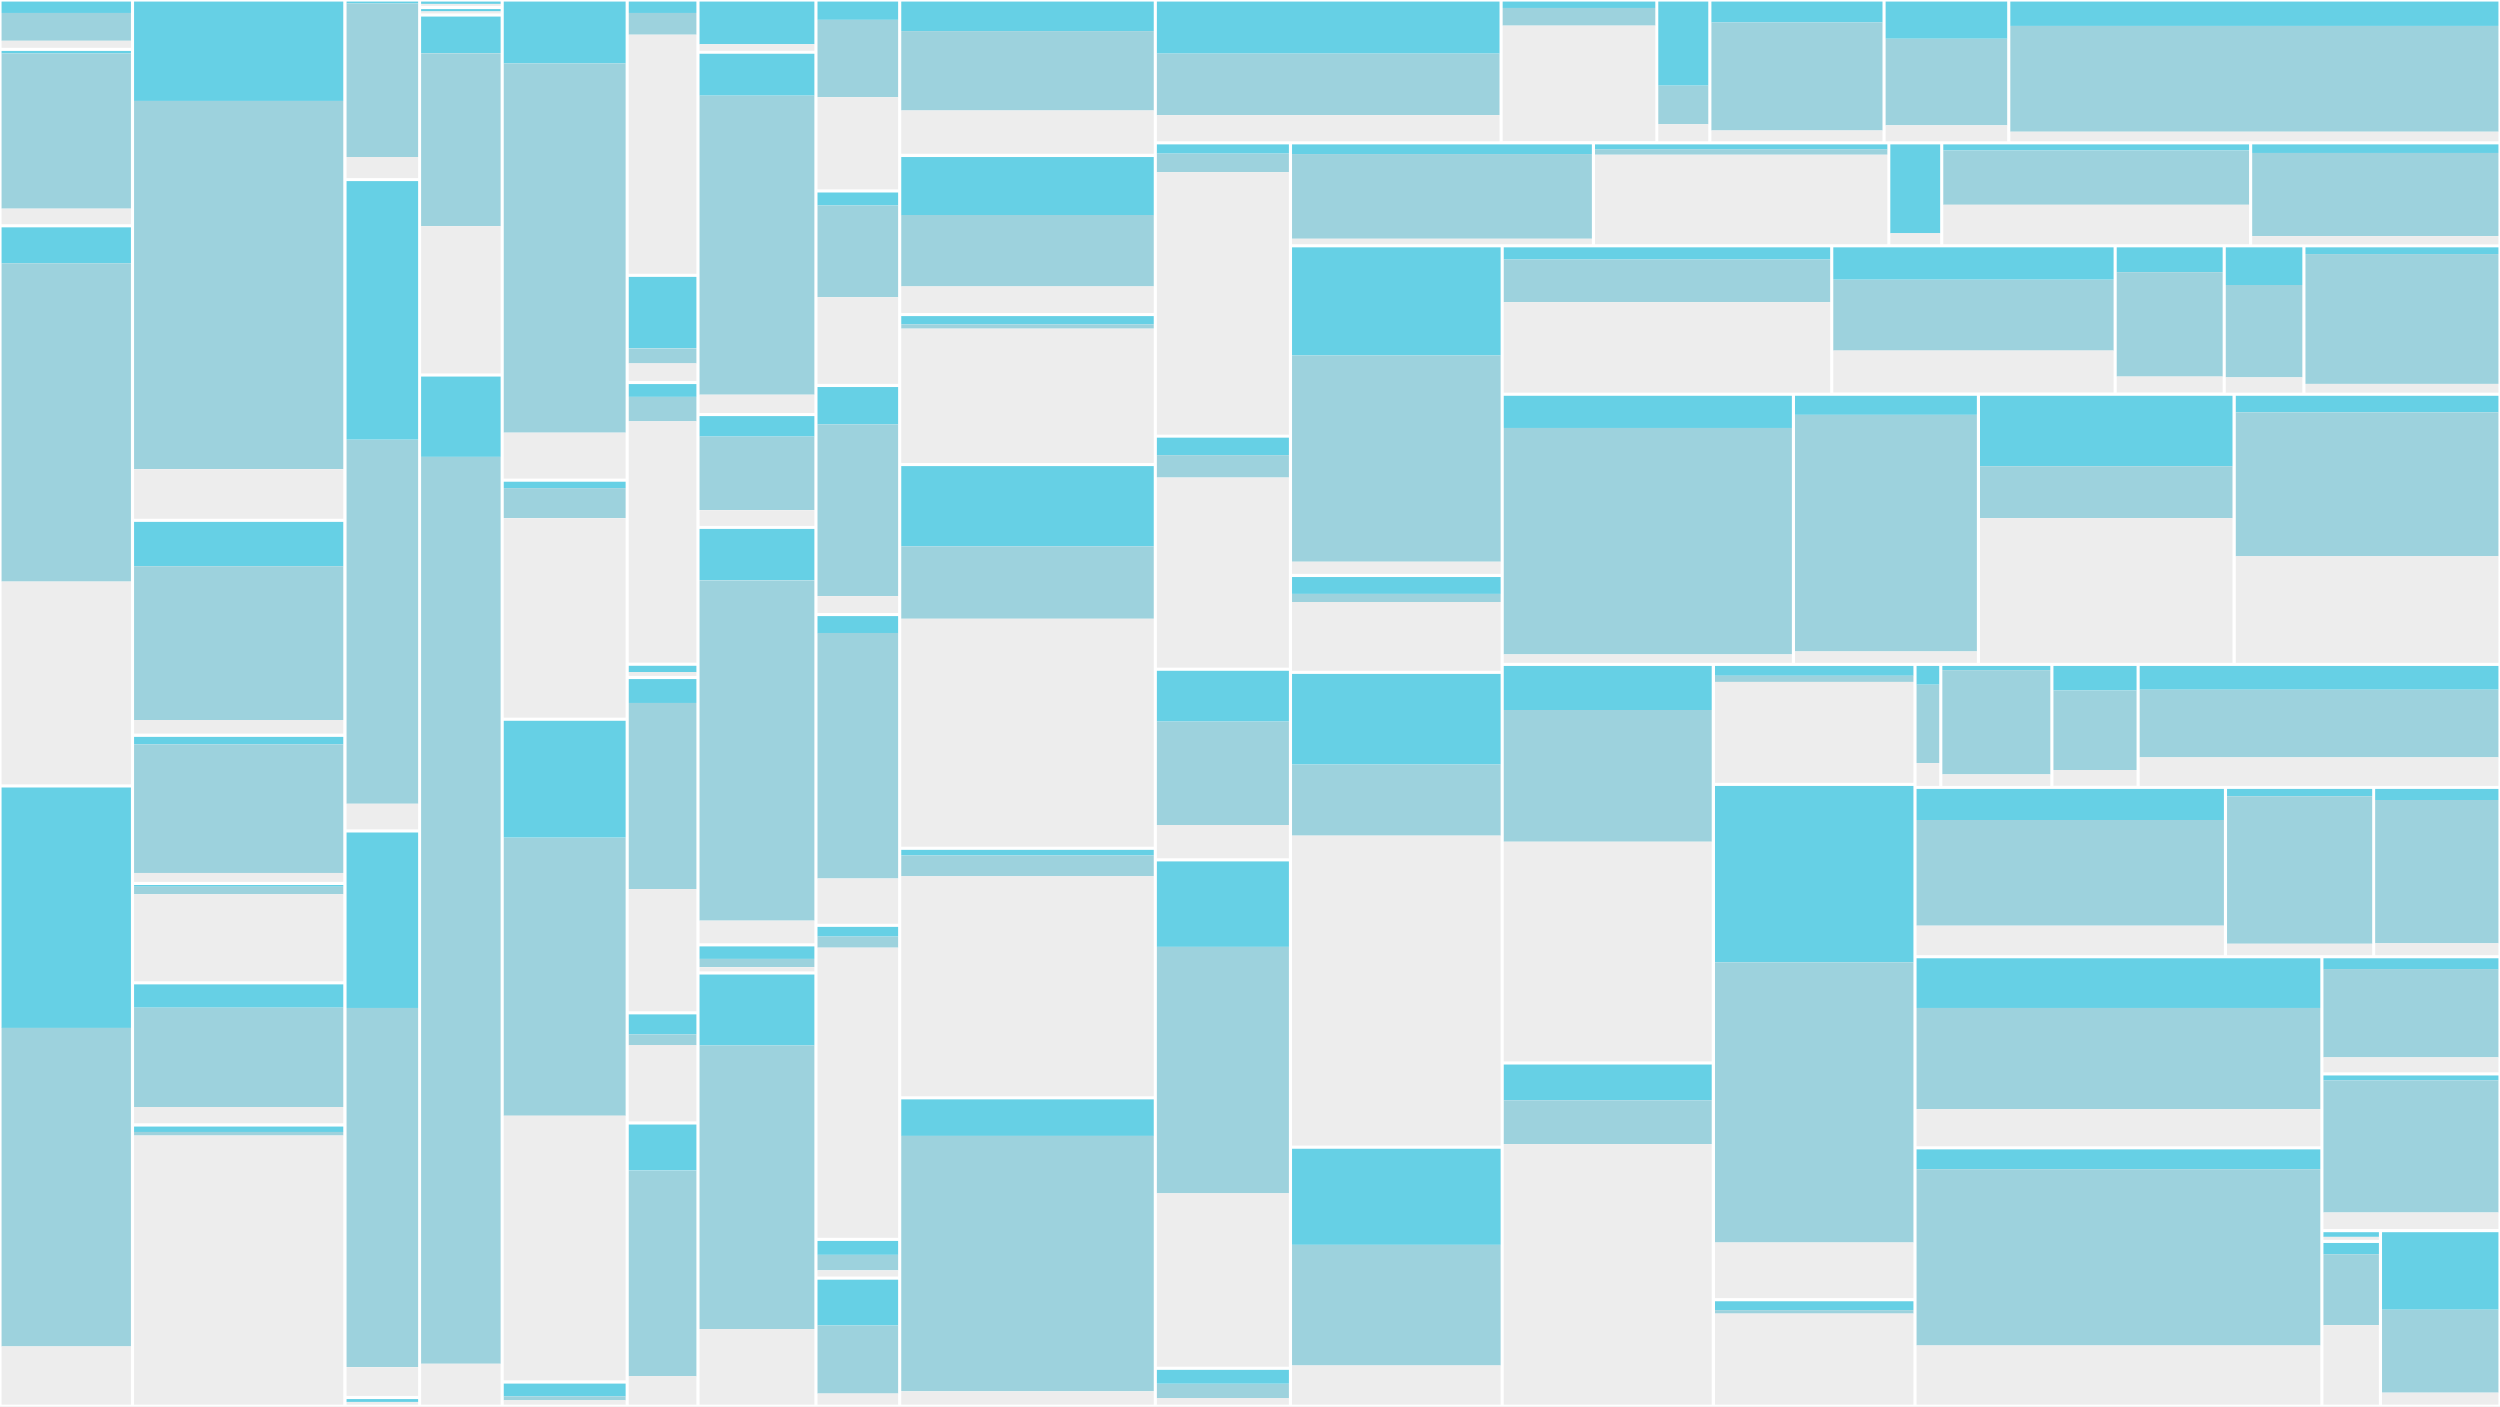
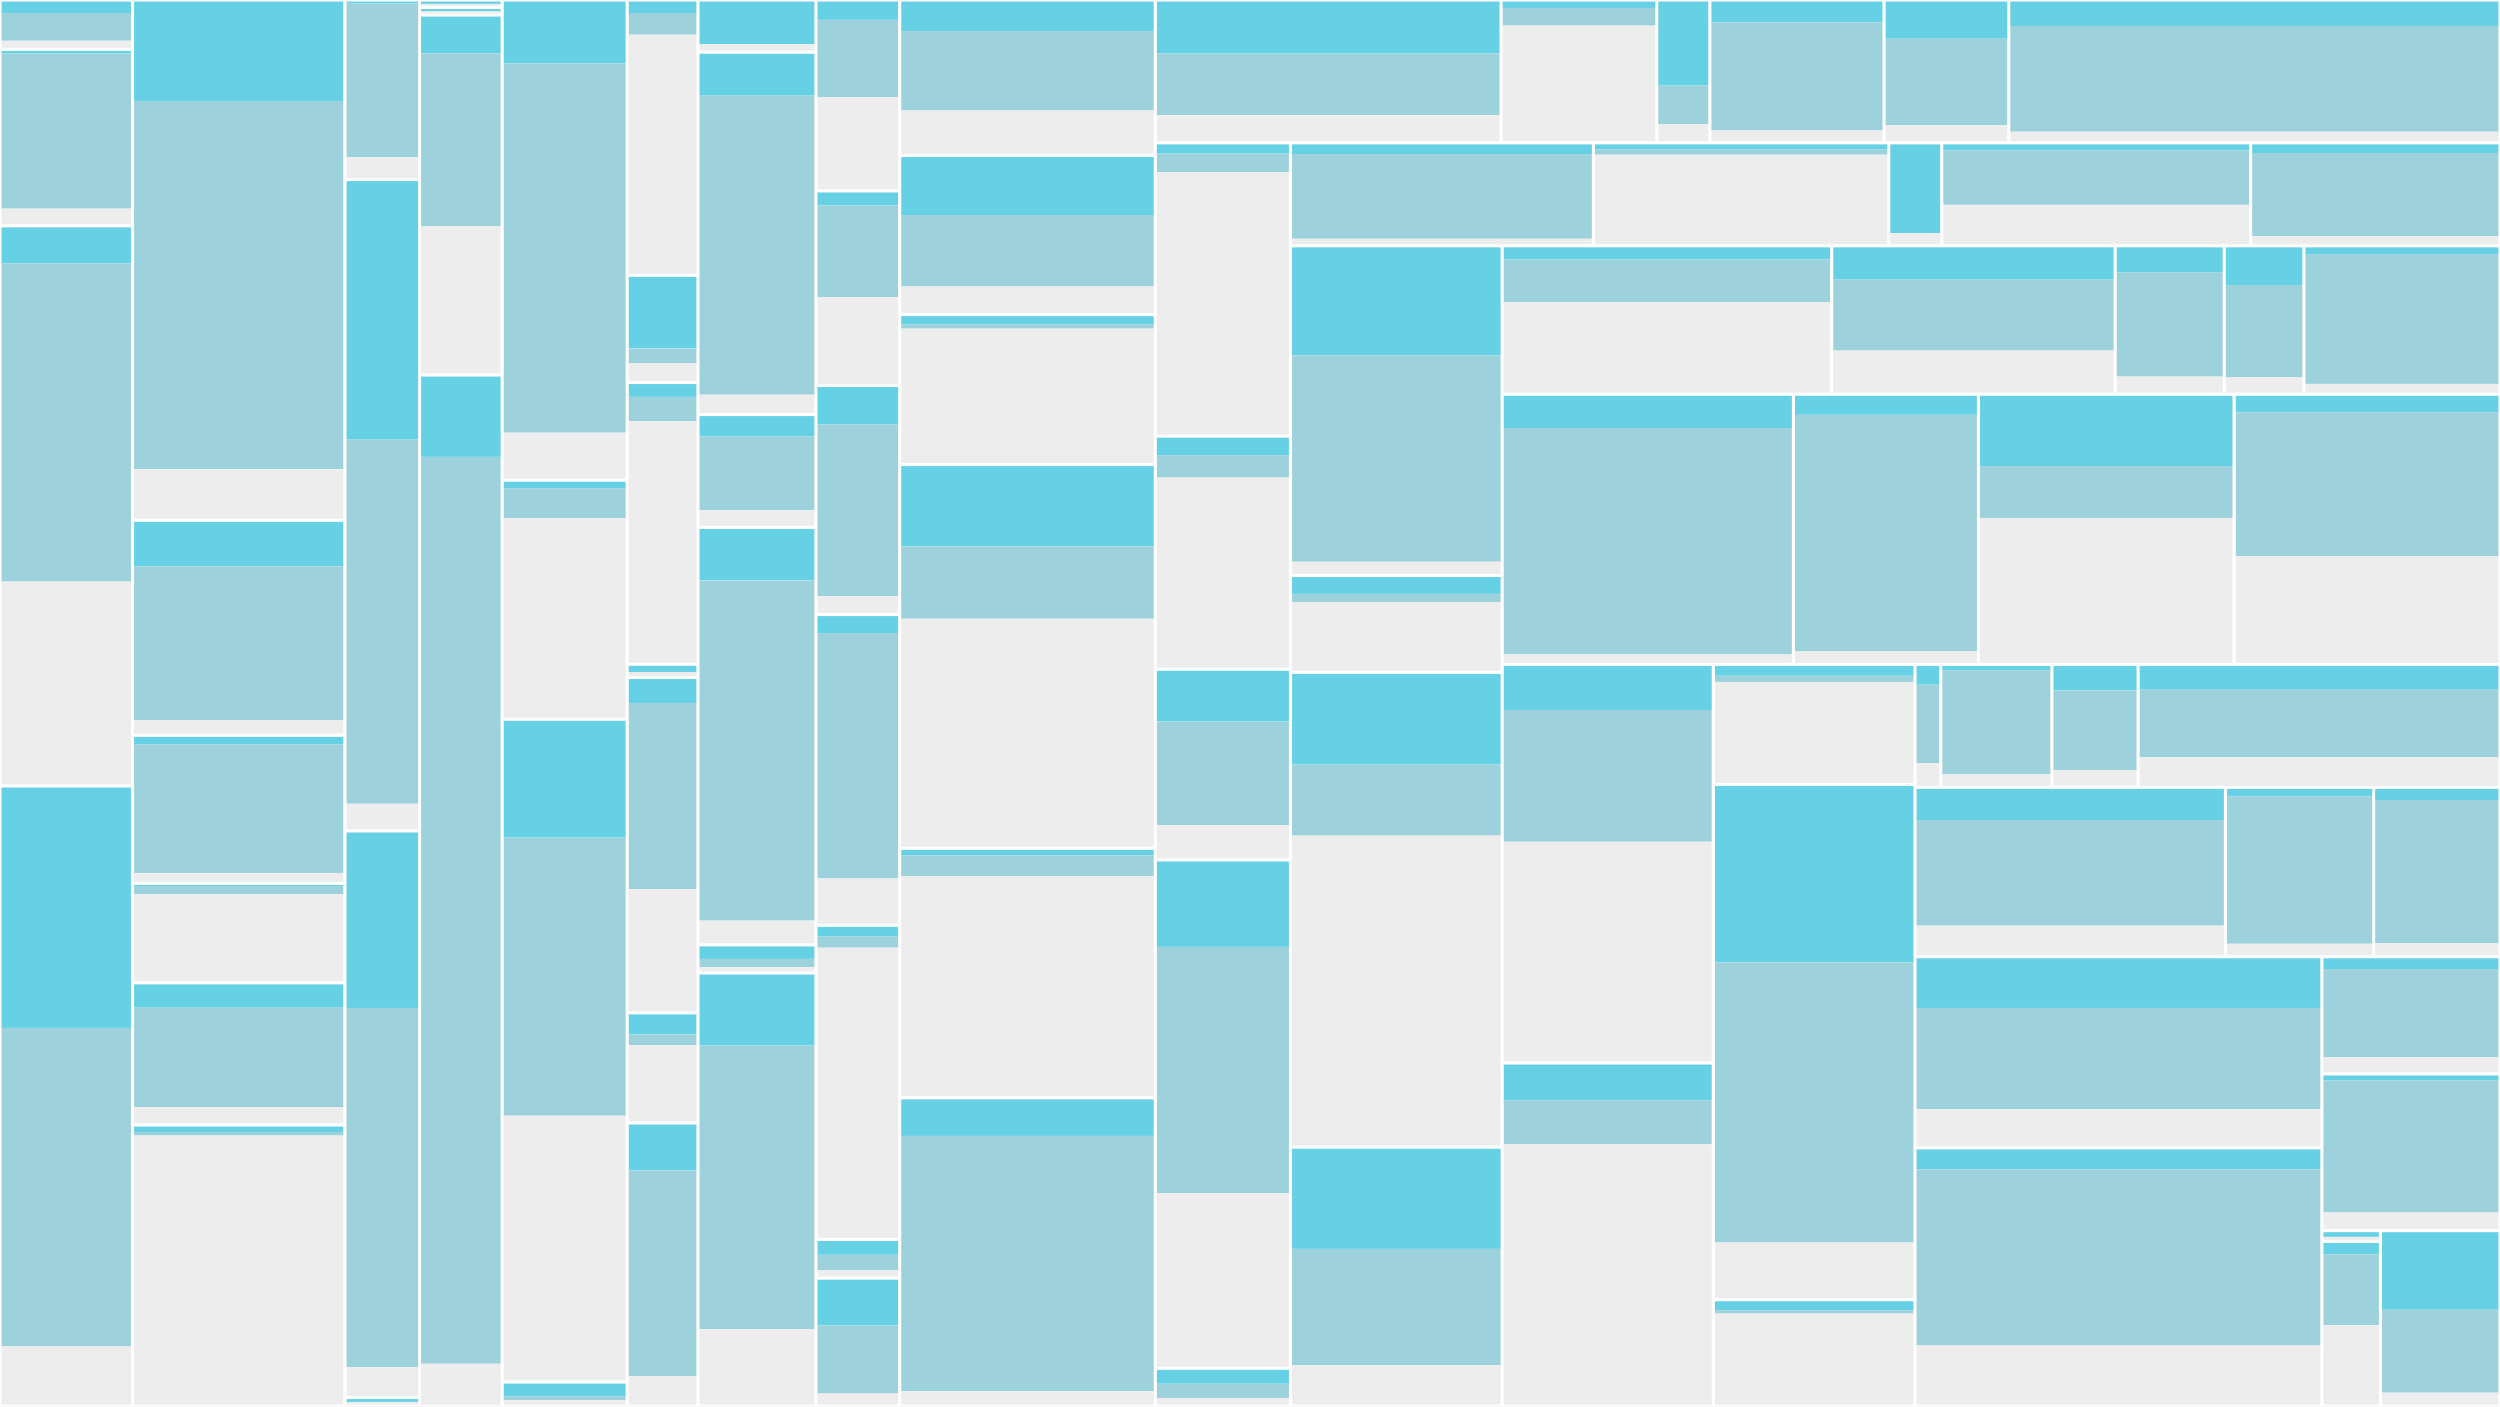
<svg xmlns="http://www.w3.org/2000/svg" viewBox="0 0 1600 900" width="1600" height="900" role="img" aria-label="Decoded overlay code coverage box tree, cyan band">
  <rect x="0" y="0" width="1600" height="900" fill="#ffffff" />
  <rect x="1" y="1" width="82.8" height="7.3" style="fill:hsl(190, 71%, 65%);fill:oklch(0.645 0.128 200)" />
  <rect x="1" y="8.3" width="82.8" height="17.8" style="fill:hsl(190, 48%, 74%);fill:oklch(0.740 0.085 200)" />
  <rect x="1" y="26.1" width="82.8" height="4.5" style="fill:hsl(190, 0%, 93%);fill:oklch(0.930 0.000 200)" />
  <rect x="1" y="32.6" width="82.8" height="1.6" style="fill:hsl(190, 71%, 65%);fill:oklch(0.645 0.128 200)" />
  <rect x="1" y="34.2" width="82.8" height="99.3" style="fill:hsl(190, 48%, 74%);fill:oklch(0.740 0.085 200)" />
  <rect x="1" y="133.6" width="82.8" height="9.9" style="fill:hsl(190, 0%, 93%);fill:oklch(0.930 0.000 200)" />
  <rect x="1" y="145.5" width="82.8" height="23" style="fill:hsl(190, 71%, 65%);fill:oklch(0.645 0.128 200)" />
  <rect x="1" y="168.5" width="82.8" height="203.7" style="fill:hsl(190, 48%, 74%);fill:oklch(0.740 0.085 200)" />
  <rect x="1" y="372.2" width="82.8" height="129.8" style="fill:hsl(190, 0%, 93%);fill:oklch(0.930 0.000 200)" />
  <rect x="1" y="504" width="82.8" height="153.9" style="fill:hsl(190, 71%, 65%);fill:oklch(0.645 0.128 200)" />
  <rect x="1" y="657.8" width="82.8" height="203.9" style="fill:hsl(190, 48%, 74%);fill:oklch(0.740 0.085 200)" />
  <rect x="1" y="861.7" width="82.8" height="37.3" style="fill:hsl(190, 0%, 93%);fill:oklch(0.930 0.000 200)" />
  <rect x="85.8" y="1" width="133.9" height="63.6" style="fill:hsl(190, 71%, 65%);fill:oklch(0.645 0.128 200)" />
  <rect x="85.8" y="64.6" width="133.9" height="235.6" style="fill:hsl(190, 48%, 74%);fill:oklch(0.740 0.085 200)" />
  <rect x="85.8" y="300.3" width="133.9" height="31.7" style="fill:hsl(190, 0%, 93%);fill:oklch(0.930 0.000 200)" />
  <rect x="85.8" y="334" width="133.9" height="28.4" style="fill:hsl(190, 71%, 65%);fill:oklch(0.645 0.128 200)" />
  <rect x="85.8" y="362.4" width="133.9" height="98.4" style="fill:hsl(190, 48%, 74%);fill:oklch(0.740 0.085 200)" />
  <rect x="85.8" y="460.8" width="133.9" height="8.7" style="fill:hsl(190, 0%, 93%);fill:oklch(0.930 0.000 200)" />
  <rect x="85.8" y="471.6" width="133.9" height="4.8" style="fill:hsl(190, 71%, 65%);fill:oklch(0.645 0.128 200)" />
  <rect x="85.8" y="476.4" width="133.9" height="82.3" style="fill:hsl(190, 48%, 74%);fill:oklch(0.740 0.085 200)" />
  <rect x="85.8" y="558.7" width="133.9" height="5.7" style="fill:hsl(190, 0%, 93%);fill:oklch(0.930 0.000 200)" />
  <rect x="85.8" y="566.4" width="133.9" height="1.1" style="fill:hsl(190, 71%, 65%);fill:oklch(0.645 0.128 200)" />
  <rect x="85.8" y="567.5" width="133.9" height="4.8" style="fill:hsl(190, 48%, 74%);fill:oklch(0.740 0.085 200)" />
  <rect x="85.8" y="572.3" width="133.9" height="55.7" style="fill:hsl(190, 0%, 93%);fill:oklch(0.930 0.000 200)" />
  <rect x="85.8" y="630" width="133.9" height="14.9" style="fill:hsl(190, 71%, 65%);fill:oklch(0.645 0.128 200)" />
  <rect x="85.8" y="644.9" width="133.9" height="63.6" style="fill:hsl(190, 48%, 74%);fill:oklch(0.740 0.085 200)" />
  <rect x="85.8" y="708.5" width="133.9" height="10.4" style="fill:hsl(190, 0%, 93%);fill:oklch(0.930 0.000 200)" />
  <rect x="85.8" y="721" width="133.9" height="3.5" style="fill:hsl(190, 71%, 65%);fill:oklch(0.645 0.128 200)" />
  <rect x="85.8" y="724.4" width="133.9" height="2.3" style="fill:hsl(190, 48%, 74%);fill:oklch(0.740 0.085 200)" />
  <rect x="85.8" y="726.8" width="133.9" height="172.2" style="fill:hsl(190, 0%, 93%);fill:oklch(0.930 0.000 200)" />
  <rect x="221.8" y="1" width="45.8" height="1.2" style="fill:hsl(190, 71%, 65%);fill:oklch(0.645 0.128 200)" />
  <rect x="221.8" y="2.2" width="45.8" height="98.3" style="fill:hsl(190, 48%, 74%);fill:oklch(0.740 0.085 200)" />
  <rect x="221.8" y="100.5" width="45.8" height="13.5" style="fill:hsl(190, 0%, 93%);fill:oklch(0.930 0.000 200)" />
  <rect x="221.8" y="115.9" width="45.8" height="165.5" style="fill:hsl(190, 71%, 65%);fill:oklch(0.645 0.128 200)" />
  <rect x="221.8" y="281.5" width="45.8" height="232.9" style="fill:hsl(190, 48%, 74%);fill:oklch(0.740 0.085 200)" />
  <rect x="221.8" y="514.4" width="45.8" height="16.4" style="fill:hsl(190, 0%, 93%);fill:oklch(0.930 0.000 200)" />
  <rect x="221.8" y="532.8" width="45.8" height="112.3" style="fill:hsl(190, 71%, 65%);fill:oklch(0.645 0.128 200)" />
  <rect x="221.8" y="645.1" width="45.8" height="229.8" style="fill:hsl(190, 48%, 74%);fill:oklch(0.740 0.085 200)" />
  <rect x="221.8" y="875" width="45.8" height="18.4" style="fill:hsl(190, 0%, 93%);fill:oklch(0.930 0.000 200)" />
  <rect x="221.8" y="895.4" width="45.8" height="1.9" style="fill:hsl(190, 71%, 65%);fill:oklch(0.645 0.128 200)" />
  <rect x="221.8" y="897.2" width="45.8" height="1.8" style="fill:hsl(190, 0%, 93%);fill:oklch(0.930 0.000 200)" />
  <rect x="269.5" y="1" width="50.9" height="1.5" style="fill:hsl(190, 71%, 65%);fill:oklch(0.645 0.128 200)" />
  <rect x="269.5" y="2.5" width="50.9" height="1.3" style="fill:hsl(190, 0%, 93%);fill:oklch(0.930 0.000 200)" />
  <rect x="269.5" y="5.8" width="50.9" height="1.5" style="fill:hsl(190, 71%, 65%);fill:oklch(0.645 0.128 200)" />
  <rect x="269.5" y="7.3" width="50.9" height="1.3" style="fill:hsl(190, 0%, 93%);fill:oklch(0.930 0.000 200)" />
  <rect x="269.5" y="10.6" width="50.9" height="23.4" style="fill:hsl(190, 71%, 65%);fill:oklch(0.645 0.128 200)" />
  <rect x="269.5" y="34.1" width="50.9" height="110.6" style="fill:hsl(190, 48%, 74%);fill:oklch(0.740 0.085 200)" />
  <rect x="269.5" y="144.7" width="50.9" height="94.3" style="fill:hsl(190, 0%, 93%);fill:oklch(0.930 0.000 200)" />
  <rect x="269.5" y="241" width="50.9" height="51.4" style="fill:hsl(190, 71%, 65%);fill:oklch(0.645 0.128 200)" />
  <rect x="269.5" y="292.4" width="50.9" height="580.4" style="fill:hsl(190, 48%, 74%);fill:oklch(0.740 0.085 200)" />
  <rect x="269.5" y="872.8" width="50.9" height="26.2" style="fill:hsl(190, 0%, 93%);fill:oklch(0.930 0.000 200)" />
  <rect x="322.4" y="1" width="78" height="39.6" style="fill:hsl(190, 71%, 65%);fill:oklch(0.645 0.128 200)" />
  <rect x="322.4" y="40.6" width="78" height="236.3" style="fill:hsl(190, 48%, 74%);fill:oklch(0.740 0.085 200)" />
  <rect x="322.4" y="276.9" width="78" height="29.4" style="fill:hsl(190, 0%, 93%);fill:oklch(0.930 0.000 200)" />
  <rect x="322.4" y="308.3" width="78" height="4.1" style="fill:hsl(190, 71%, 65%);fill:oklch(0.645 0.128 200)" />
  <rect x="322.4" y="312.4" width="78" height="19.2" style="fill:hsl(190, 48%, 74%);fill:oklch(0.740 0.085 200)" />
  <rect x="322.4" y="331.7" width="78" height="127.6" style="fill:hsl(190, 0%, 93%);fill:oklch(0.930 0.000 200)" />
  <rect x="322.4" y="461.3" width="78" height="74.8" style="fill:hsl(190, 71%, 65%);fill:oklch(0.645 0.128 200)" />
  <rect x="322.4" y="536.2" width="78" height="177.9" style="fill:hsl(190, 48%, 74%);fill:oklch(0.740 0.085 200)" />
  <rect x="322.4" y="714" width="78" height="169.4" style="fill:hsl(190, 0%, 93%);fill:oklch(0.930 0.000 200)" />
  <rect x="322.4" y="885.5" width="78" height="8.2" style="fill:hsl(190, 71%, 65%);fill:oklch(0.645 0.128 200)" />
  <rect x="322.4" y="893.7" width="78" height="2.5" style="fill:hsl(190, 48%, 74%);fill:oklch(0.740 0.085 200)" />
  <rect x="322.4" y="896.1" width="78" height="2.9" style="fill:hsl(190, 0%, 93%);fill:oklch(0.930 0.000 200)" />
  <rect x="402.4" y="1" width="43.3" height="7.3" style="fill:hsl(190, 71%, 65%);fill:oklch(0.645 0.128 200)" />
  <rect x="402.4" y="8.3" width="43.3" height="13.9" style="fill:hsl(190, 48%, 74%);fill:oklch(0.740 0.085 200)" />
  <rect x="402.4" y="22.2" width="43.3" height="153" style="fill:hsl(190, 0%, 93%);fill:oklch(0.930 0.000 200)" />
  <rect x="402.4" y="177.2" width="43.3" height="45.7" style="fill:hsl(190, 71%, 65%);fill:oklch(0.645 0.128 200)" />
  <rect x="402.4" y="223" width="43.3" height="9.6" style="fill:hsl(190, 48%, 74%);fill:oklch(0.740 0.085 200)" />
  <rect x="402.4" y="232.5" width="43.3" height="11.3" style="fill:hsl(190, 0%, 93%);fill:oklch(0.930 0.000 200)" />
  <rect x="402.4" y="245.8" width="43.3" height="8.2" style="fill:hsl(190, 71%, 65%);fill:oklch(0.645 0.128 200)" />
  <rect x="402.4" y="254" width="43.3" height="15.6" style="fill:hsl(190, 48%, 74%);fill:oklch(0.740 0.085 200)" />
  <rect x="402.4" y="269.6" width="43.3" height="154.5" style="fill:hsl(190, 0%, 93%);fill:oklch(0.930 0.000 200)" />
  <rect x="402.4" y="426.1" width="43.3" height="4.1" style="fill:hsl(190, 71%, 65%);fill:oklch(0.645 0.128 200)" />
  <rect x="402.4" y="430.1" width="43.3" height="2.5" style="fill:hsl(190, 0%, 93%);fill:oklch(0.930 0.000 200)" />
  <rect x="402.4" y="434.6" width="43.3" height="15.3" style="fill:hsl(190, 71%, 65%);fill:oklch(0.645 0.128 200)" />
  <rect x="402.4" y="449.9" width="43.3" height="119.1" style="fill:hsl(190, 48%, 74%);fill:oklch(0.740 0.085 200)" />
  <rect x="402.4" y="569" width="43.3" height="78.2" style="fill:hsl(190, 0%, 93%);fill:oklch(0.930 0.000 200)" />
  <rect x="402.4" y="649.2" width="43.3" height="12.8" style="fill:hsl(190, 71%, 65%);fill:oklch(0.645 0.128 200)" />
  <rect x="402.4" y="662" width="43.3" height="6.9" style="fill:hsl(190, 48%, 74%);fill:oklch(0.740 0.085 200)" />
  <rect x="402.4" y="668.8" width="43.3" height="48.9" style="fill:hsl(190, 0%, 93%);fill:oklch(0.930 0.000 200)" />
  <rect x="402.4" y="719.7" width="43.3" height="29.4" style="fill:hsl(190, 71%, 65%);fill:oklch(0.645 0.128 200)" />
  <rect x="402.4" y="749.2" width="43.3" height="131.6" style="fill:hsl(190, 48%, 74%);fill:oklch(0.740 0.085 200)" />
  <rect x="402.4" y="880.7" width="43.3" height="18.3" style="fill:hsl(190, 0%, 93%);fill:oklch(0.930 0.000 200)" />
  <rect x="447.7" y="1" width="73.5" height="27.3" style="fill:hsl(190, 71%, 65%);fill:oklch(0.645 0.128 200)" />
  <rect x="447.7" y="28.3" width="73.5" height="4.2" style="fill:hsl(190, 0%, 93%);fill:oklch(0.930 0.000 200)" />
  <rect x="447.7" y="34.4" width="73.5" height="26.8" style="fill:hsl(190, 71%, 65%);fill:oklch(0.645 0.128 200)" />
  <rect x="447.7" y="61.2" width="73.5" height="191.4" style="fill:hsl(190, 48%, 74%);fill:oklch(0.740 0.085 200)" />
  <rect x="447.7" y="252.6" width="73.5" height="11.7" style="fill:hsl(190, 0%, 93%);fill:oklch(0.930 0.000 200)" />
  <rect x="447.7" y="266.3" width="73.5" height="13.1" style="fill:hsl(190, 71%, 65%);fill:oklch(0.645 0.128 200)" />
  <rect x="447.7" y="279.4" width="73.5" height="47" style="fill:hsl(190, 48%, 74%);fill:oklch(0.740 0.085 200)" />
  <rect x="447.7" y="326.5" width="73.5" height="10.1" style="fill:hsl(190, 0%, 93%);fill:oklch(0.930 0.000 200)" />
  <rect x="447.7" y="338.5" width="73.5" height="32.9" style="fill:hsl(190, 71%, 65%);fill:oklch(0.645 0.128 200)" />
  <rect x="447.7" y="371.5" width="73.5" height="217.7" style="fill:hsl(190, 48%, 74%);fill:oklch(0.740 0.085 200)" />
  <rect x="447.7" y="589.2" width="73.5" height="14.5" style="fill:hsl(190, 0%, 93%);fill:oklch(0.930 0.000 200)" />
  <rect x="447.7" y="605.7" width="73.5" height="8" style="fill:hsl(190, 71%, 65%);fill:oklch(0.645 0.128 200)" />
  <rect x="447.7" y="613.7" width="73.5" height="5.2" style="fill:hsl(190, 48%, 74%);fill:oklch(0.740 0.085 200)" />
  <rect x="447.7" y="619" width="73.5" height="2.7" style="fill:hsl(190, 0%, 93%);fill:oklch(0.930 0.000 200)" />
  <rect x="447.7" y="623.7" width="73.5" height="45.4" style="fill:hsl(190, 71%, 65%);fill:oklch(0.645 0.128 200)" />
  <rect x="447.7" y="669.1" width="73.5" height="181.5" style="fill:hsl(190, 48%, 74%);fill:oklch(0.740 0.085 200)" />
  <rect x="447.7" y="850.6" width="73.5" height="48.4" style="fill:hsl(190, 0%, 93%);fill:oklch(0.930 0.000 200)" />
  <rect x="523.2" y="1" width="51.6" height="11.7" style="fill:hsl(190, 71%, 65%);fill:oklch(0.645 0.128 200)" />
  <rect x="523.2" y="12.7" width="51.6" height="49.5" style="fill:hsl(190, 48%, 74%);fill:oklch(0.740 0.085 200)" />
  <rect x="523.2" y="62.2" width="51.6" height="59" style="fill:hsl(190, 0%, 93%);fill:oklch(0.930 0.000 200)" />
  <rect x="523.2" y="123.2" width="51.6" height="8.3" style="fill:hsl(190, 71%, 65%);fill:oklch(0.645 0.128 200)" />
  <rect x="523.2" y="131.5" width="51.6" height="58.7" style="fill:hsl(190, 48%, 74%);fill:oklch(0.740 0.085 200)" />
  <rect x="523.2" y="190.2" width="51.6" height="55.5" style="fill:hsl(190, 0%, 93%);fill:oklch(0.930 0.000 200)" />
  <rect x="523.2" y="247.7" width="51.6" height="23.9" style="fill:hsl(190, 71%, 65%);fill:oklch(0.645 0.128 200)" />
  <rect x="523.2" y="271.6" width="51.6" height="109.9" style="fill:hsl(190, 48%, 74%);fill:oklch(0.740 0.085 200)" />
  <rect x="523.2" y="381.5" width="51.6" height="10.8" style="fill:hsl(190, 0%, 93%);fill:oklch(0.930 0.000 200)" />
  <rect x="523.2" y="394.3" width="51.6" height="10.9" style="fill:hsl(190, 71%, 65%);fill:oklch(0.645 0.128 200)" />
  <rect x="523.2" y="405.1" width="51.6" height="157.1" style="fill:hsl(190, 48%, 74%);fill:oklch(0.740 0.085 200)" />
  <rect x="523.2" y="562.3" width="51.6" height="28.9" style="fill:hsl(190, 0%, 93%);fill:oklch(0.930 0.000 200)" />
  <rect x="523.2" y="593.2" width="51.6" height="6.2" style="fill:hsl(190, 71%, 65%);fill:oklch(0.645 0.128 200)" />
  <rect x="523.2" y="599.4" width="51.6" height="7.1" style="fill:hsl(190, 48%, 74%);fill:oklch(0.740 0.085 200)" />
  <rect x="523.2" y="606.5" width="51.6" height="185.7" style="fill:hsl(190, 0%, 93%);fill:oklch(0.930 0.000 200)" />
  <rect x="523.2" y="794.2" width="51.6" height="8.9" style="fill:hsl(190, 71%, 65%);fill:oklch(0.645 0.128 200)" />
  <rect x="523.2" y="803.1" width="51.6" height="9.9" style="fill:hsl(190, 48%, 74%);fill:oklch(0.740 0.085 200)" />
  <rect x="523.2" y="813" width="51.6" height="4" style="fill:hsl(190, 0%, 93%);fill:oklch(0.930 0.000 200)" />
  <rect x="523.2" y="819" width="51.6" height="29.3" style="fill:hsl(190, 71%, 65%);fill:oklch(0.645 0.128 200)" />
  <rect x="523.2" y="848.3" width="51.6" height="43.6" style="fill:hsl(190, 48%, 74%);fill:oklch(0.740 0.085 200)" />
  <rect x="523.2" y="891.8" width="51.6" height="7.2" style="fill:hsl(190, 0%, 93%);fill:oklch(0.930 0.000 200)" />
  <rect x="576.8" y="1" width="161.6" height="18.9" style="fill:hsl(190, 71%, 65%);fill:oklch(0.645 0.128 200)" />
  <rect x="576.8" y="19.9" width="161.6" height="50.8" style="fill:hsl(190, 48%, 74%);fill:oklch(0.740 0.085 200)" />
  <rect x="576.8" y="70.7" width="161.6" height="27.7" style="fill:hsl(190, 0%, 93%);fill:oklch(0.930 0.000 200)" />
  <rect x="576.8" y="100.5" width="161.6" height="37.2" style="fill:hsl(190, 71%, 65%);fill:oklch(0.645 0.128 200)" />
  <rect x="576.8" y="137.6" width="161.6" height="45.7" style="fill:hsl(190, 48%, 74%);fill:oklch(0.740 0.085 200)" />
  <rect x="576.8" y="183.3" width="161.6" height="17" style="fill:hsl(190, 0%, 93%);fill:oklch(0.930 0.000 200)" />
  <rect x="576.8" y="202.3" width="161.6" height="5.3" style="fill:hsl(190, 71%, 65%);fill:oklch(0.645 0.128 200)" />
  <rect x="576.8" y="207.6" width="161.6" height="2.7" style="fill:hsl(190, 48%, 74%);fill:oklch(0.740 0.085 200)" />
  <rect x="576.8" y="210.4" width="161.6" height="85.9" style="fill:hsl(190, 0%, 93%);fill:oklch(0.930 0.000 200)" />
  <rect x="576.8" y="298.3" width="161.6" height="51.4" style="fill:hsl(190, 71%, 65%);fill:oklch(0.645 0.128 200)" />
  <rect x="576.8" y="349.7" width="161.6" height="46.3" style="fill:hsl(190, 48%, 74%);fill:oklch(0.740 0.085 200)" />
  <rect x="576.8" y="396" width="161.6" height="145.9" style="fill:hsl(190, 0%, 93%);fill:oklch(0.930 0.000 200)" />
  <rect x="576.8" y="543.9" width="161.6" height="3.6" style="fill:hsl(190, 71%, 65%);fill:oklch(0.645 0.128 200)" />
  <rect x="576.8" y="547.5" width="161.6" height="13.3" style="fill:hsl(190, 48%, 74%);fill:oklch(0.740 0.085 200)" />
  <rect x="576.8" y="560.8" width="161.6" height="140.8" style="fill:hsl(190, 0%, 93%);fill:oklch(0.930 0.000 200)" />
  <rect x="576.8" y="703.6" width="161.6" height="23.4" style="fill:hsl(190, 71%, 65%);fill:oklch(0.645 0.128 200)" />
  <rect x="576.8" y="726.9" width="161.6" height="163.5" style="fill:hsl(190, 48%, 74%);fill:oklch(0.740 0.085 200)" />
  <rect x="576.8" y="890.5" width="161.6" height="8.5" style="fill:hsl(190, 0%, 93%);fill:oklch(0.930 0.000 200)" />
  <rect x="740.4" y="1" width="219.3" height="33.3" style="fill:hsl(190, 71%, 65%);fill:oklch(0.645 0.128 200)" />
  <rect x="740.4" y="34.3" width="219.3" height="39.4" style="fill:hsl(190, 48%, 74%);fill:oklch(0.740 0.085 200)" />
  <rect x="740.4" y="73.7" width="219.3" height="16.7" style="fill:hsl(190, 0%, 93%);fill:oklch(0.930 0.000 200)" />
  <rect x="961.7" y="1" width="97.7" height="4.1" style="fill:hsl(190, 71%, 65%);fill:oklch(0.645 0.128 200)" />
  <rect x="961.7" y="5.1" width="97.7" height="11.3" style="fill:hsl(190, 48%, 74%);fill:oklch(0.740 0.085 200)" />
  <rect x="961.7" y="16.4" width="97.7" height="73.9" style="fill:hsl(190, 0%, 93%);fill:oklch(0.930 0.000 200)" />
  <rect x="1061.3" y="1" width="32" height="53.8" style="fill:hsl(190, 71%, 65%);fill:oklch(0.645 0.128 200)" />
  <rect x="1061.3" y="54.8" width="32" height="24.7" style="fill:hsl(190, 48%, 74%);fill:oklch(0.740 0.085 200)" />
  <rect x="1061.3" y="79.5" width="32" height="10.9" style="fill:hsl(190, 0%, 93%);fill:oklch(0.930 0.000 200)" />
  <rect x="1095.3" y="1" width="109.5" height="13.4" style="fill:hsl(190, 71%, 65%);fill:oklch(0.645 0.128 200)" />
  <rect x="1095.3" y="14.4" width="109.5" height="69.1" style="fill:hsl(190, 48%, 74%);fill:oklch(0.740 0.085 200)" />
  <rect x="1095.3" y="83.5" width="109.5" height="6.9" style="fill:hsl(190, 0%, 93%);fill:oklch(0.930 0.000 200)" />
  <rect x="1206.8" y="1" width="77.8" height="23.8" style="fill:hsl(190, 71%, 65%);fill:oklch(0.645 0.128 200)" />
  <rect x="1206.8" y="24.8" width="77.8" height="55.4" style="fill:hsl(190, 48%, 74%);fill:oklch(0.740 0.085 200)" />
  <rect x="1206.8" y="80.2" width="77.8" height="10.2" style="fill:hsl(190, 0%, 93%);fill:oklch(0.930 0.000 200)" />
  <rect x="1286.6" y="1" width="312.4" height="15.6" style="fill:hsl(190, 71%, 65%);fill:oklch(0.645 0.128 200)" />
  <rect x="1286.6" y="16.6" width="312.4" height="67.7" style="fill:hsl(190, 48%, 74%);fill:oklch(0.740 0.085 200)" />
  <rect x="1286.6" y="84.3" width="312.4" height="6.1" style="fill:hsl(190, 0%, 93%);fill:oklch(0.930 0.000 200)" />
  <rect x="740.4" y="92.4" width="84.5" height="5.9" style="fill:hsl(190, 71%, 65%);fill:oklch(0.645 0.128 200)" />
  <rect x="740.4" y="98.3" width="84.5" height="11.9" style="fill:hsl(190, 48%, 74%);fill:oklch(0.740 0.085 200)" />
  <rect x="740.4" y="110.2" width="84.5" height="168" style="fill:hsl(190, 0%, 93%);fill:oklch(0.930 0.000 200)" />
  <rect x="740.4" y="280.1" width="84.5" height="11.2" style="fill:hsl(190, 71%, 65%);fill:oklch(0.645 0.128 200)" />
  <rect x="740.4" y="291.3" width="84.5" height="14.3" style="fill:hsl(190, 48%, 74%);fill:oklch(0.740 0.085 200)" />
  <rect x="740.4" y="305.7" width="84.5" height="121.6" style="fill:hsl(190, 0%, 93%);fill:oklch(0.930 0.000 200)" />
  <rect x="740.4" y="429.3" width="84.5" height="32.5" style="fill:hsl(190, 71%, 65%);fill:oklch(0.645 0.128 200)" />
  <rect x="740.4" y="461.8" width="84.5" height="66.2" style="fill:hsl(190, 48%, 74%);fill:oklch(0.740 0.085 200)" />
  <rect x="740.4" y="528" width="84.5" height="21.3" style="fill:hsl(190, 0%, 93%);fill:oklch(0.930 0.000 200)" />
  <rect x="740.4" y="551.3" width="84.5" height="54.7" style="fill:hsl(190, 71%, 65%);fill:oklch(0.645 0.128 200)" />
  <rect x="740.4" y="606" width="84.5" height="157.7" style="fill:hsl(190, 48%, 74%);fill:oklch(0.740 0.085 200)" />
  <rect x="740.4" y="763.7" width="84.5" height="111" style="fill:hsl(190, 0%, 93%);fill:oklch(0.930 0.000 200)" />
  <rect x="740.4" y="876.7" width="84.5" height="8.9" style="fill:hsl(190, 71%, 65%);fill:oklch(0.645 0.128 200)" />
  <rect x="740.4" y="885.7" width="84.5" height="9.2" style="fill:hsl(190, 48%, 74%);fill:oklch(0.740 0.085 200)" />
  <rect x="740.4" y="894.8" width="84.5" height="4.2" style="fill:hsl(190, 0%, 93%);fill:oklch(0.930 0.000 200)" />
  <rect x="826.9" y="92.4" width="191.9" height="6.3" style="fill:hsl(190, 71%, 65%);fill:oklch(0.645 0.128 200)" />
  <rect x="826.9" y="98.6" width="191.9" height="54.2" style="fill:hsl(190, 48%, 74%);fill:oklch(0.740 0.085 200)" />
  <rect x="826.9" y="152.8" width="191.9" height="3.5" style="fill:hsl(190, 0%, 93%);fill:oklch(0.930 0.000 200)" />
  <rect x="1020.8" y="92.4" width="187.1" height="3.3" style="fill:hsl(190, 71%, 65%);fill:oklch(0.645 0.128 200)" />
  <rect x="1020.8" y="95.6" width="187.1" height="3.4" style="fill:hsl(190, 48%, 74%);fill:oklch(0.740 0.085 200)" />
  <rect x="1020.8" y="99.1" width="187.1" height="57.2" style="fill:hsl(190, 0%, 93%);fill:oklch(0.930 0.000 200)" />
  <rect x="1209.8" y="92.4" width="31.9" height="56.9" style="fill:hsl(190, 71%, 65%);fill:oklch(0.645 0.128 200)" />
  <rect x="1209.8" y="149.2" width="31.9" height="7.1" style="fill:hsl(190, 0%, 93%);fill:oklch(0.930 0.000 200)" />
  <rect x="1243.7" y="92.4" width="195.7" height="3.9" style="fill:hsl(190, 71%, 65%);fill:oklch(0.645 0.128 200)" />
  <rect x="1243.7" y="96.3" width="195.7" height="34.8" style="fill:hsl(190, 48%, 74%);fill:oklch(0.740 0.085 200)" />
  <rect x="1243.7" y="131" width="195.7" height="25.3" style="fill:hsl(190, 0%, 93%);fill:oklch(0.930 0.000 200)" />
  <rect x="1441.4" y="92.4" width="157.6" height="5.5" style="fill:hsl(190, 71%, 65%);fill:oklch(0.645 0.128 200)" />
  <rect x="1441.4" y="97.9" width="157.6" height="53.2" style="fill:hsl(190, 48%, 74%);fill:oklch(0.740 0.085 200)" />
  <rect x="1441.4" y="151.1" width="157.6" height="5.3" style="fill:hsl(190, 0%, 93%);fill:oklch(0.930 0.000 200)" />
  <rect x="826.9" y="158.3" width="133.5" height="69.2" style="fill:hsl(190, 71%, 65%);fill:oklch(0.645 0.128 200)" />
  <rect x="826.9" y="227.5" width="133.5" height="132" style="fill:hsl(190, 48%, 74%);fill:oklch(0.740 0.085 200)" />
  <rect x="826.9" y="359.5" width="133.5" height="7.8" style="fill:hsl(190, 0%, 93%);fill:oklch(0.930 0.000 200)" />
  <rect x="826.9" y="369.3" width="133.5" height="10.8" style="fill:hsl(190, 71%, 65%);fill:oklch(0.645 0.128 200)" />
  <rect x="826.9" y="380.1" width="133.5" height="5.2" style="fill:hsl(190, 48%, 74%);fill:oklch(0.740 0.085 200)" />
  <rect x="826.9" y="385.3" width="133.5" height="44" style="fill:hsl(190, 0%, 93%);fill:oklch(0.930 0.000 200)" />
  <rect x="826.9" y="431.3" width="133.5" height="58" style="fill:hsl(190, 71%, 65%);fill:oklch(0.645 0.128 200)" />
  <rect x="826.9" y="489.3" width="133.5" height="45.5" style="fill:hsl(190, 48%, 74%);fill:oklch(0.740 0.085 200)" />
  <rect x="826.9" y="534.8" width="133.5" height="198.4" style="fill:hsl(190, 0%, 93%);fill:oklch(0.930 0.000 200)" />
-   <rect x="826.9" y="735.2" width="133.5" height="61.5" style="fill:hsl(190, 71%, 65%);fill:oklch(0.645 0.128 200)" />
-   <rect x="826.9" y="796.7" width="133.5" height="77.2" style="fill:hsl(190, 48%, 74%);fill:oklch(0.740 0.085 200)" />
+   <rect x="826.9" y="735.2" width="133.5" height="64.1" style="fill:hsl(190, 71%, 65%);fill:oklch(0.645 0.128 200)" />
+   <rect x="826.9" y="799.2" width="133.5" height="74.6" style="fill:hsl(190, 48%, 74%);fill:oklch(0.740 0.085 200)" />
  <rect x="826.9" y="873.9" width="133.5" height="25.1" style="fill:hsl(190, 0%, 93%);fill:oklch(0.930 0.000 200)" />
  <rect x="962.4" y="158.3" width="208.9" height="7.8" style="fill:hsl(190, 71%, 65%);fill:oklch(0.645 0.128 200)" />
  <rect x="962.4" y="166.1" width="208.9" height="27.3" style="fill:hsl(190, 48%, 74%);fill:oklch(0.740 0.085 200)" />
  <rect x="962.4" y="193.4" width="208.9" height="57.9" style="fill:hsl(190, 0%, 93%);fill:oklch(0.930 0.000 200)" />
  <rect x="1173.3" y="158.3" width="179.4" height="20.7" style="fill:hsl(190, 71%, 65%);fill:oklch(0.645 0.128 200)" />
  <rect x="1173.3" y="179.1" width="179.4" height="45.3" style="fill:hsl(190, 48%, 74%);fill:oklch(0.740 0.085 200)" />
  <rect x="1173.3" y="224.3" width="179.4" height="26.9" style="fill:hsl(190, 0%, 93%);fill:oklch(0.930 0.000 200)" />
  <rect x="1354.7" y="158.3" width="67.8" height="15.9" style="fill:hsl(190, 71%, 65%);fill:oklch(0.645 0.128 200)" />
  <rect x="1354.7" y="174.2" width="67.8" height="66.8" style="fill:hsl(190, 48%, 74%);fill:oklch(0.740 0.085 200)" />
  <rect x="1354.7" y="241" width="67.8" height="10.2" style="fill:hsl(190, 0%, 93%);fill:oklch(0.930 0.000 200)" />
  <rect x="1424.5" y="158.3" width="49" height="24.1" style="fill:hsl(190, 71%, 65%);fill:oklch(0.645 0.128 200)" />
  <rect x="1424.5" y="182.4" width="49" height="59.1" style="fill:hsl(190, 48%, 74%);fill:oklch(0.740 0.085 200)" />
  <rect x="1424.5" y="241.5" width="49" height="9.8" style="fill:hsl(190, 0%, 93%);fill:oklch(0.930 0.000 200)" />
  <rect x="1475.5" y="158.3" width="123.5" height="4.3" style="fill:hsl(190, 71%, 65%);fill:oklch(0.645 0.128 200)" />
  <rect x="1475.5" y="162.6" width="123.5" height="83.1" style="fill:hsl(190, 48%, 74%);fill:oklch(0.740 0.085 200)" />
  <rect x="1475.5" y="245.7" width="123.5" height="5.6" style="fill:hsl(190, 0%, 93%);fill:oklch(0.930 0.000 200)" />
  <rect x="962.4" y="253.3" width="184.4" height="20.6" style="fill:hsl(190, 71%, 65%);fill:oklch(0.645 0.128 200)" />
  <rect x="962.4" y="273.9" width="184.4" height="144.9" style="fill:hsl(190, 48%, 74%);fill:oklch(0.740 0.085 200)" />
  <rect x="962.4" y="418.8" width="184.4" height="5.4" style="fill:hsl(190, 0%, 93%);fill:oklch(0.930 0.000 200)" />
  <rect x="1148.8" y="253.3" width="116.4" height="12.2" style="fill:hsl(190, 71%, 65%);fill:oklch(0.645 0.128 200)" />
  <rect x="1148.8" y="265.5" width="116.4" height="151.4" style="fill:hsl(190, 48%, 74%);fill:oklch(0.740 0.085 200)" />
  <rect x="1148.8" y="416.9" width="116.4" height="7.3" style="fill:hsl(190, 0%, 93%);fill:oklch(0.930 0.000 200)" />
  <rect x="1267.2" y="253.3" width="161.6" height="45.1" style="fill:hsl(190, 71%, 65%);fill:oklch(0.645 0.128 200)" />
-   <rect x="1267.2" y="298.4" width="161.6" height="33.2" style="fill:hsl(190, 48%, 74%);fill:oklch(0.740 0.085 200)" />
+   <rect x="1267.2" y="298.3" width="161.6" height="33.2" style="fill:hsl(190, 48%, 74%);fill:oklch(0.740 0.085 200)" />
  <rect x="1267.2" y="331.6" width="161.6" height="92.6" style="fill:hsl(190, 0%, 93%);fill:oklch(0.930 0.000 200)" />
  <rect x="1430.9" y="253.3" width="168.1" height="10.6" style="fill:hsl(190, 71%, 65%);fill:oklch(0.645 0.128 200)" />
  <rect x="1430.9" y="263.9" width="168.1" height="92.1" style="fill:hsl(190, 48%, 74%);fill:oklch(0.740 0.085 200)" />
  <rect x="1430.9" y="356" width="168.1" height="68.2" style="fill:hsl(190, 0%, 93%);fill:oklch(0.930 0.000 200)" />
  <rect x="962.4" y="426.2" width="133.1" height="28.2" style="fill:hsl(190, 71%, 65%);fill:oklch(0.645 0.128 200)" />
  <rect x="962.4" y="454.4" width="133.1" height="84.3" style="fill:hsl(190, 48%, 74%);fill:oklch(0.740 0.085 200)" />
  <rect x="962.4" y="538.7" width="133.1" height="140.6" style="fill:hsl(190, 0%, 93%);fill:oklch(0.930 0.000 200)" />
  <rect x="962.4" y="681.3" width="133.1" height="22.9" style="fill:hsl(190, 71%, 65%);fill:oklch(0.645 0.128 200)" />
  <rect x="962.4" y="704.2" width="133.1" height="28" style="fill:hsl(190, 48%, 74%);fill:oklch(0.740 0.085 200)" />
  <rect x="962.4" y="732.2" width="133.1" height="166.8" style="fill:hsl(190, 0%, 93%);fill:oklch(0.930 0.000 200)" />
  <rect x="1097.6" y="426.2" width="127" height="6.3" style="fill:hsl(190, 71%, 65%);fill:oklch(0.645 0.128 200)" />
  <rect x="1097.6" y="432.4" width="127" height="4" style="fill:hsl(190, 48%, 74%);fill:oklch(0.740 0.085 200)" />
  <rect x="1097.6" y="436.5" width="127" height="64.5" style="fill:hsl(190, 0%, 93%);fill:oklch(0.930 0.000 200)" />
  <rect x="1097.6" y="503" width="127" height="112.9" style="fill:hsl(190, 71%, 65%);fill:oklch(0.645 0.128 200)" />
  <rect x="1097.6" y="615.9" width="127" height="179.3" style="fill:hsl(190, 48%, 74%);fill:oklch(0.740 0.085 200)" />
  <rect x="1097.6" y="795.2" width="127" height="35.6" style="fill:hsl(190, 0%, 93%);fill:oklch(0.930 0.000 200)" />
  <rect x="1097.6" y="832.8" width="127" height="5.7" style="fill:hsl(190, 71%, 65%);fill:oklch(0.645 0.128 200)" />
  <rect x="1097.6" y="838.5" width="127" height="2.2" style="fill:hsl(190, 48%, 74%);fill:oklch(0.740 0.085 200)" />
  <rect x="1097.6" y="840.7" width="127" height="58.3" style="fill:hsl(190, 0%, 93%);fill:oklch(0.930 0.000 200)" />
  <rect x="1226.6" y="426.2" width="14.5" height="12" style="fill:hsl(190, 71%, 65%);fill:oklch(0.645 0.128 200)" />
  <rect x="1226.6" y="438.2" width="14.5" height="50.2" style="fill:hsl(190, 48%, 74%);fill:oklch(0.740 0.085 200)" />
  <rect x="1226.6" y="488.4" width="14.5" height="14.6" style="fill:hsl(190, 0%, 93%);fill:oklch(0.930 0.000 200)" />
  <rect x="1243.1" y="426.2" width="69.1" height="2.7" style="fill:hsl(190, 71%, 65%);fill:oklch(0.645 0.128 200)" />
  <rect x="1243.1" y="428.9" width="69.1" height="66.7" style="fill:hsl(190, 48%, 74%);fill:oklch(0.740 0.085 200)" />
  <rect x="1243.1" y="495.6" width="69.1" height="7.4" style="fill:hsl(190, 0%, 93%);fill:oklch(0.930 0.000 200)" />
  <rect x="1314.2" y="426.2" width="53.2" height="15.7" style="fill:hsl(190, 71%, 65%);fill:oklch(0.645 0.128 200)" />
  <rect x="1314.2" y="441.9" width="53.2" height="50.9" style="fill:hsl(190, 48%, 74%);fill:oklch(0.740 0.085 200)" />
  <rect x="1314.2" y="492.8" width="53.2" height="10.1" style="fill:hsl(190, 0%, 93%);fill:oklch(0.930 0.000 200)" />
  <rect x="1369.4" y="426.2" width="229.6" height="15.2" style="fill:hsl(190, 71%, 65%);fill:oklch(0.645 0.128 200)" />
  <rect x="1369.4" y="441.4" width="229.6" height="43.3" style="fill:hsl(190, 48%, 74%);fill:oklch(0.740 0.085 200)" />
  <rect x="1369.4" y="484.7" width="229.6" height="18.3" style="fill:hsl(190, 0%, 93%);fill:oklch(0.930 0.000 200)" />
  <rect x="1226.6" y="504.9" width="196.7" height="19.9" style="fill:hsl(190, 71%, 65%);fill:oklch(0.645 0.128 200)" />
  <rect x="1226.6" y="524.8" width="196.7" height="67.6" style="fill:hsl(190, 48%, 74%);fill:oklch(0.740 0.085 200)" />
  <rect x="1226.6" y="592.5" width="196.7" height="18.8" style="fill:hsl(190, 0%, 93%);fill:oklch(0.930 0.000 200)" />
  <rect x="1425.3" y="504.9" width="92.9" height="4.7" style="fill:hsl(190, 71%, 65%);fill:oklch(0.645 0.128 200)" />
  <rect x="1425.3" y="509.6" width="92.9" height="94.4" style="fill:hsl(190, 48%, 74%);fill:oklch(0.740 0.085 200)" />
  <rect x="1425.3" y="604" width="92.9" height="7.3" style="fill:hsl(190, 0%, 93%);fill:oklch(0.930 0.000 200)" />
  <rect x="1520.1" y="504.9" width="78.9" height="7.1" style="fill:hsl(190, 71%, 65%);fill:oklch(0.645 0.128 200)" />
  <rect x="1520.1" y="512" width="78.9" height="91.7" style="fill:hsl(190, 48%, 74%);fill:oklch(0.740 0.085 200)" />
  <rect x="1520.1" y="603.7" width="78.9" height="7.6" style="fill:hsl(190, 0%, 93%);fill:oklch(0.930 0.000 200)" />
  <rect x="1226.6" y="613.3" width="258.4" height="31.8" style="fill:hsl(190, 71%, 65%);fill:oklch(0.645 0.128 200)" />
  <rect x="1226.6" y="645.1" width="258.4" height="64.8" style="fill:hsl(190, 48%, 74%);fill:oklch(0.740 0.085 200)" />
  <rect x="1226.6" y="709.9" width="258.4" height="23.7" style="fill:hsl(190, 0%, 93%);fill:oklch(0.930 0.000 200)" />
  <rect x="1226.6" y="735.6" width="258.4" height="12.7" style="fill:hsl(190, 71%, 65%);fill:oklch(0.645 0.128 200)" />
  <rect x="1226.6" y="748.3" width="258.4" height="112.8" style="fill:hsl(190, 48%, 74%);fill:oklch(0.740 0.085 200)" />
  <rect x="1226.6" y="861.1" width="258.4" height="37.9" style="fill:hsl(190, 0%, 93%);fill:oklch(0.930 0.000 200)" />
  <rect x="1487" y="613.3" width="112" height="7" style="fill:hsl(190, 71%, 65%);fill:oklch(0.645 0.128 200)" />
  <rect x="1487" y="620.2" width="112" height="56.5" style="fill:hsl(190, 48%, 74%);fill:oklch(0.740 0.085 200)" />
  <rect x="1487" y="676.7" width="112" height="9.6" style="fill:hsl(190, 0%, 93%);fill:oklch(0.930 0.000 200)" />
  <rect x="1487" y="688.3" width="112" height="3.1" style="fill:hsl(190, 71%, 65%);fill:oklch(0.645 0.128 200)" />
  <rect x="1487" y="691.4" width="112" height="84.6" style="fill:hsl(190, 48%, 74%);fill:oklch(0.740 0.085 200)" />
  <rect x="1487" y="776" width="112" height="10.6" style="fill:hsl(190, 0%, 93%);fill:oklch(0.930 0.000 200)" />
  <rect x="1487" y="788.6" width="35.5" height="3" style="fill:hsl(190, 71%, 65%);fill:oklch(0.645 0.128 200)" />
  <rect x="1487" y="791.6" width="35.5" height="1.9" style="fill:hsl(190, 0%, 93%);fill:oklch(0.930 0.000 200)" />
  <rect x="1487" y="795.5" width="35.5" height="7.2" style="fill:hsl(190, 71%, 65%);fill:oklch(0.645 0.128 200)" />
  <rect x="1487" y="802.7" width="35.5" height="45.4" style="fill:hsl(190, 48%, 74%);fill:oklch(0.740 0.085 200)" />
  <rect x="1487" y="848.1" width="35.5" height="50.9" style="fill:hsl(190, 0%, 93%);fill:oklch(0.930 0.000 200)" />
  <rect x="1524.5" y="788.6" width="74.5" height="49.6" style="fill:hsl(190, 71%, 65%);fill:oklch(0.645 0.128 200)" />
  <rect x="1524.5" y="838.2" width="74.5" height="53.1" style="fill:hsl(190, 48%, 74%);fill:oklch(0.740 0.085 200)" />
  <rect x="1524.5" y="891.3" width="74.5" height="7.7" style="fill:hsl(190, 0%, 93%);fill:oklch(0.930 0.000 200)" />
</svg>
